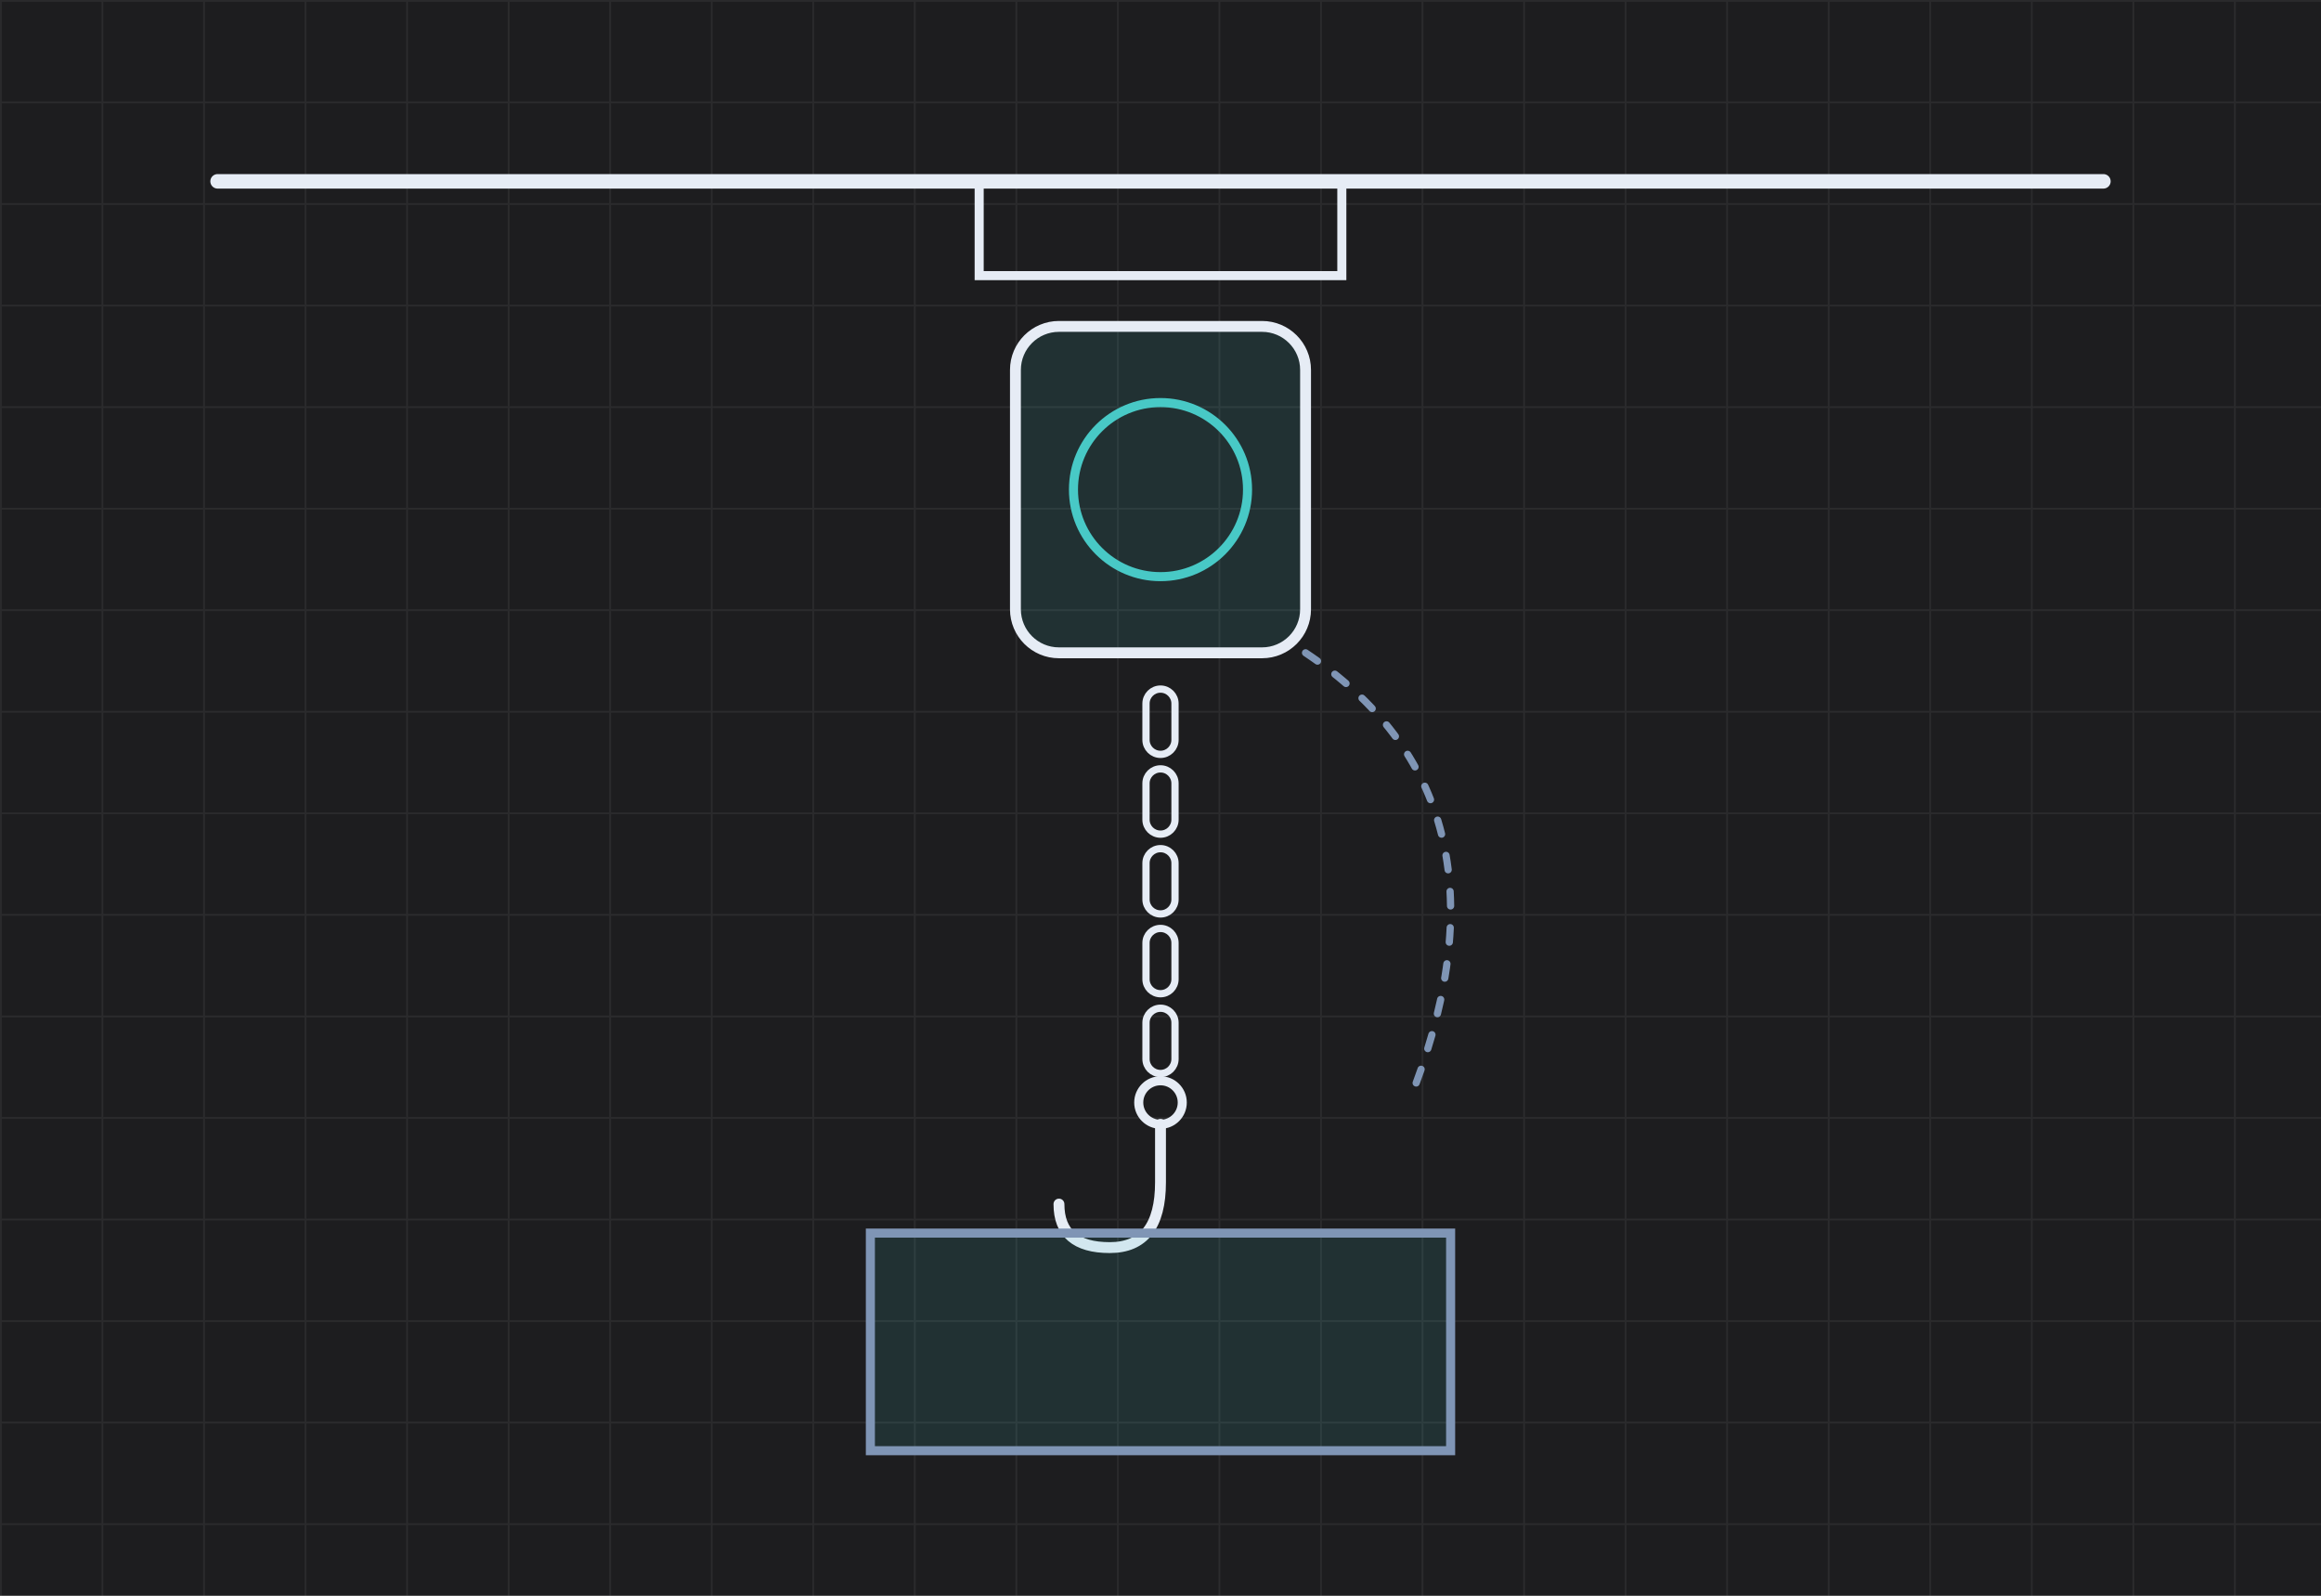
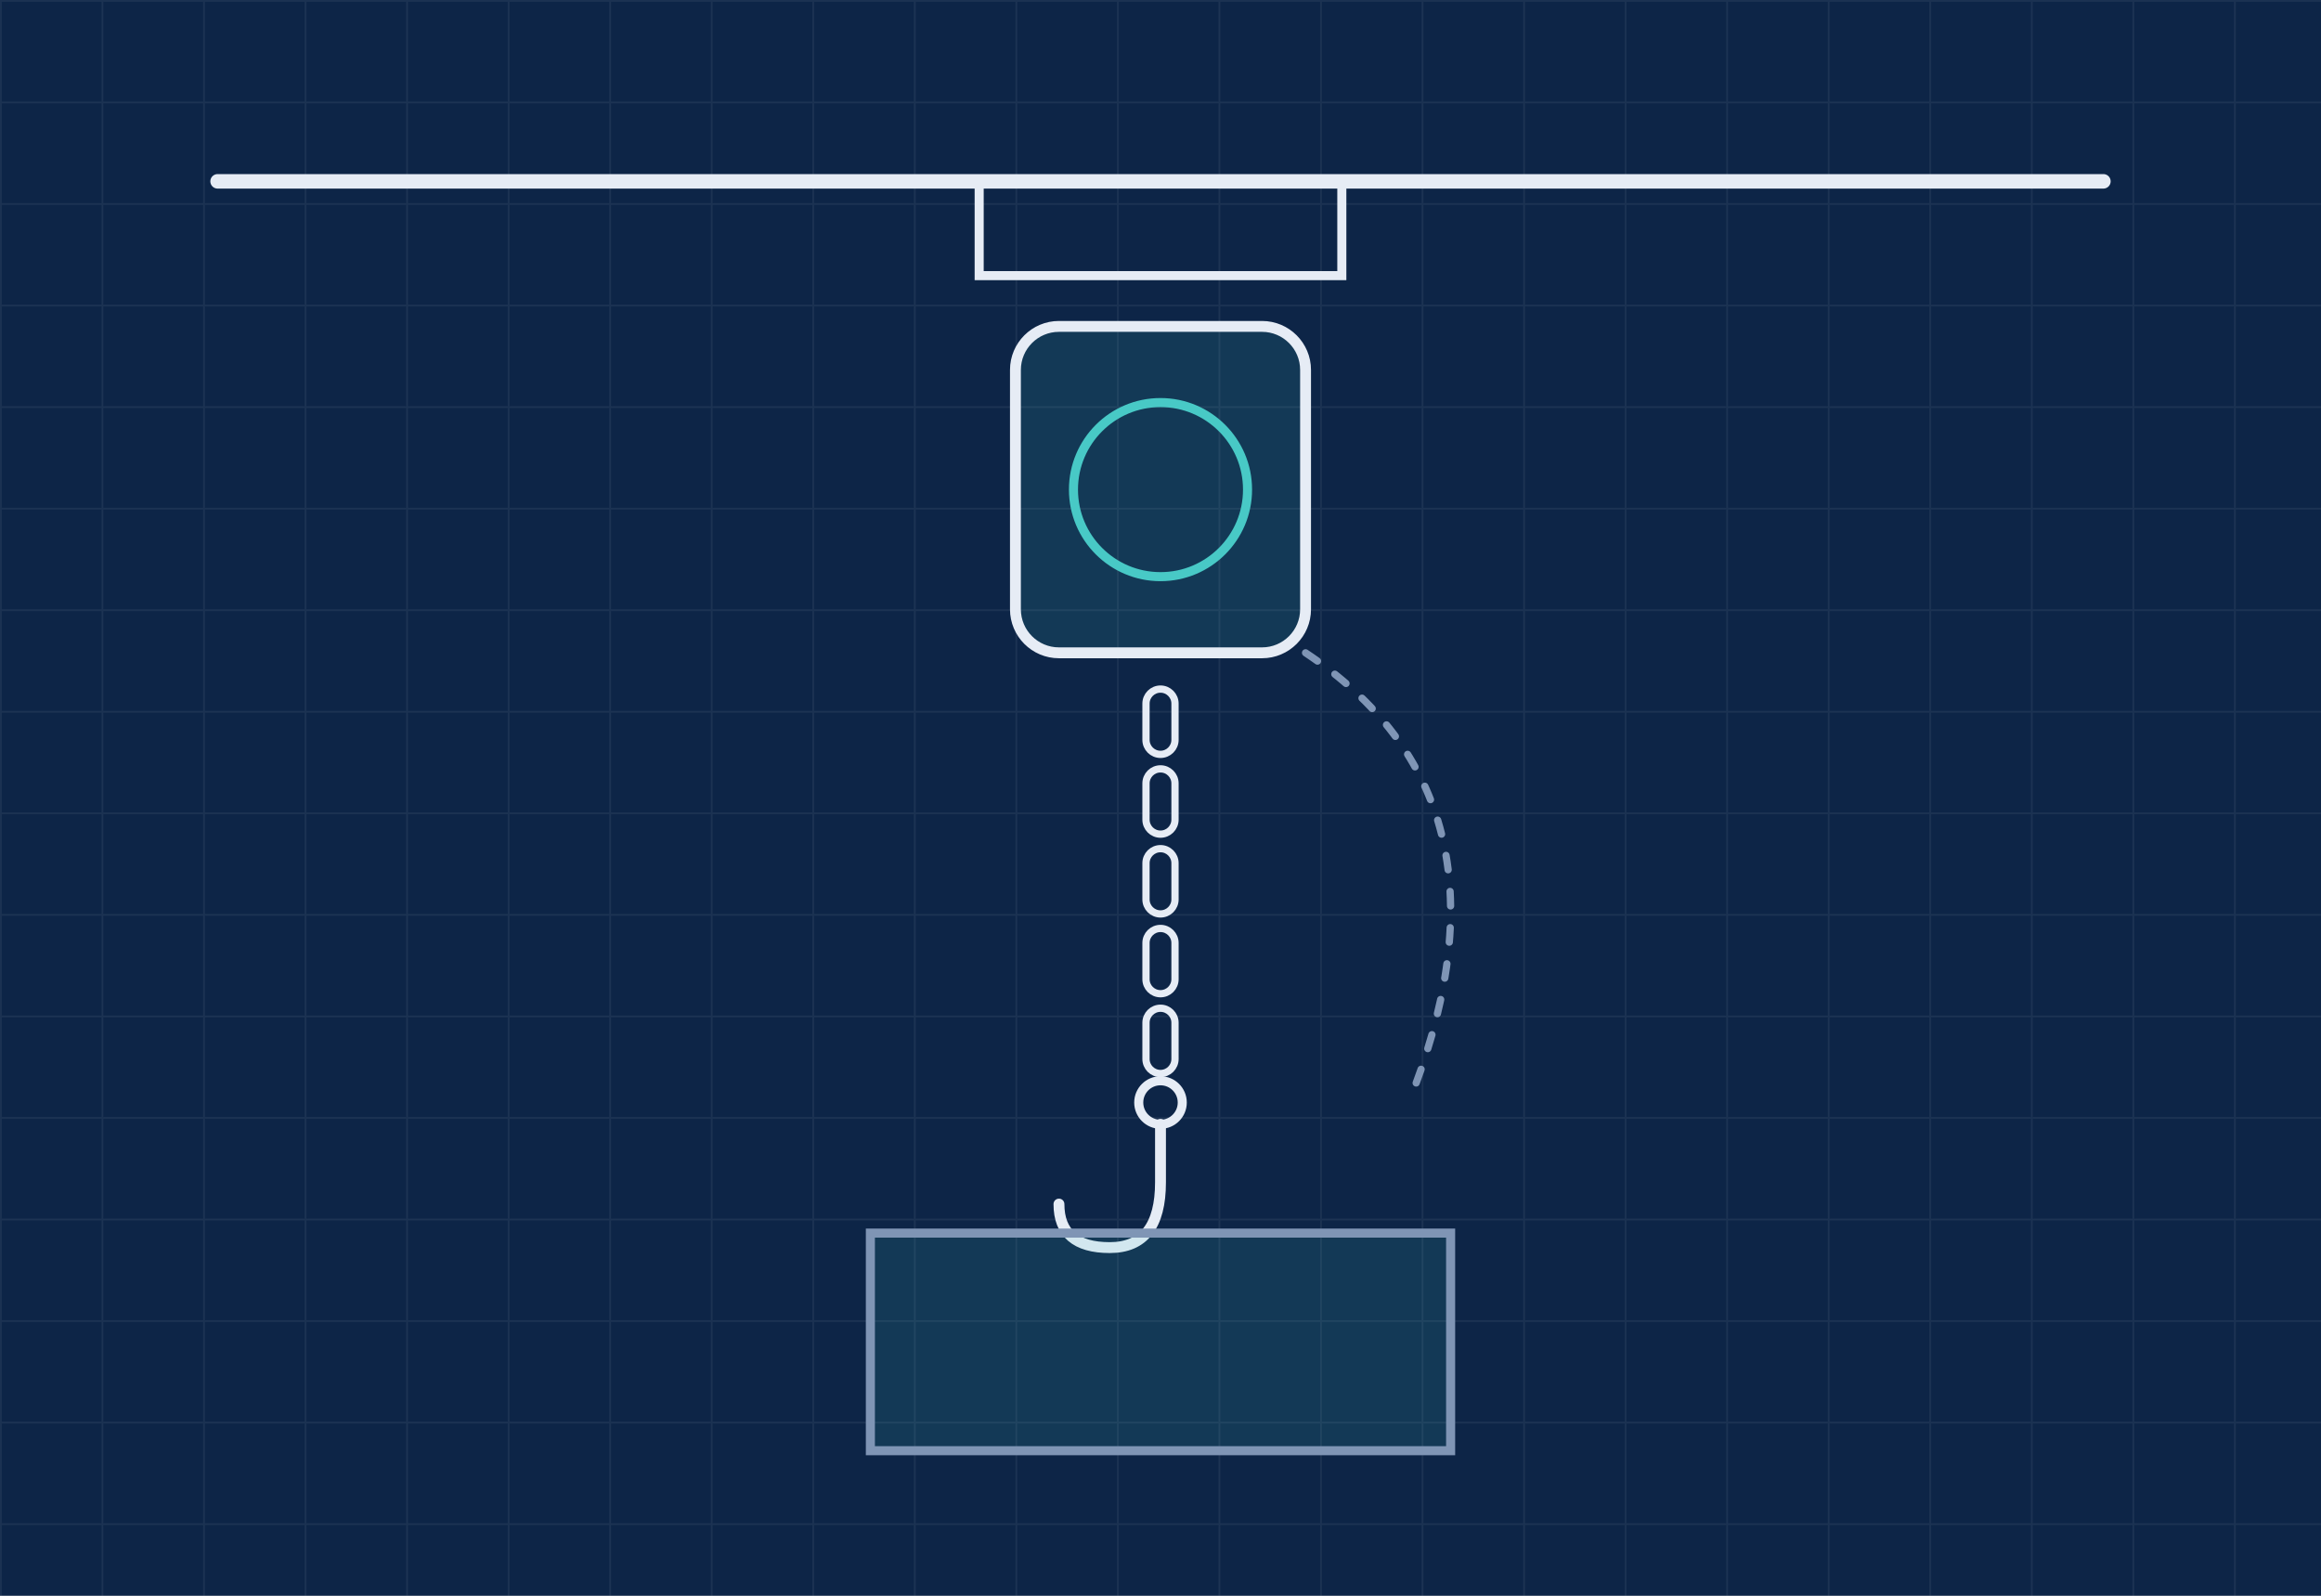
<svg xmlns="http://www.w3.org/2000/svg" viewBox="0 0 640 440" width="640" height="440" role="img" aria-label="Caraskal ve Palanga Periyodik Kontrolü: zincirli caraskal çizimi">
  <defs>
    <pattern id="g" width="28" height="28" patternUnits="userSpaceOnUse">
      <path d="M28 0H0V28" fill="none" stroke="#ffffff" stroke-opacity=".06" />
    </pattern>
  </defs>
-   <rect width="640" height="440" fill="#1d1d1f" />
+   <rect width="640" height="440" fill="#0d2547" />
  <rect width="640" height="440" fill="url(#g)" />
  <g transform="translate(0,0)">
    <line x1="60" y1="50" x2="580" y2="50" stroke="#e6ecf5" stroke-width="4" opacity="1" stroke-linecap="round" />
    <rect x="270" y="50" width="100" height="26" rx="0" stroke="#e6ecf5" stroke-width="2.5" fill="none" opacity="1" />
    <rect x="280" y="90" width="80" height="90" rx="12" stroke="#e6ecf5" stroke-width="3" fill="#48c9c61f" opacity="1" />
    <circle cx="320" cy="135" r="24" stroke="#48c9c6" stroke-width="2.5" fill="none" opacity="1" />
    <rect x="316" y="190" width="8" height="18" rx="4" stroke="#e6ecf5" stroke-width="2" fill="none" opacity="1" />
    <rect x="316" y="212" width="8" height="18" rx="4" stroke="#e6ecf5" stroke-width="2" fill="none" opacity="1" />
    <rect x="316" y="234" width="8" height="18" rx="4" stroke="#e6ecf5" stroke-width="2" fill="none" opacity="1" />
    <rect x="316" y="256" width="8" height="18" rx="4" stroke="#e6ecf5" stroke-width="2" fill="none" opacity="1" />
    <rect x="316" y="278" width="8" height="18" rx="4" stroke="#e6ecf5" stroke-width="2" fill="none" opacity="1" />
    <path d="M320 310 v16 q0 18 -14 18 q-14 0 -14 -12" stroke="#e6ecf5" stroke-width="3" fill="none" opacity="1" stroke-linecap="round" stroke-linejoin="round" />
    <circle cx="320" cy="304" r="6" stroke="#e6ecf5" stroke-width="2.5" fill="none" opacity="1" />
    <rect x="240" y="340" width="160" height="60" rx="0" stroke="#7f95b5" stroke-width="2.5" fill="#48c9c61f" opacity="1" />
    <path d="M360 180 q60 40 30 120" stroke="#7f95b5" stroke-width="2" fill="none" opacity="1" stroke-linecap="round" stroke-linejoin="round" stroke-dasharray="4 6" />
  </g>
</svg>
